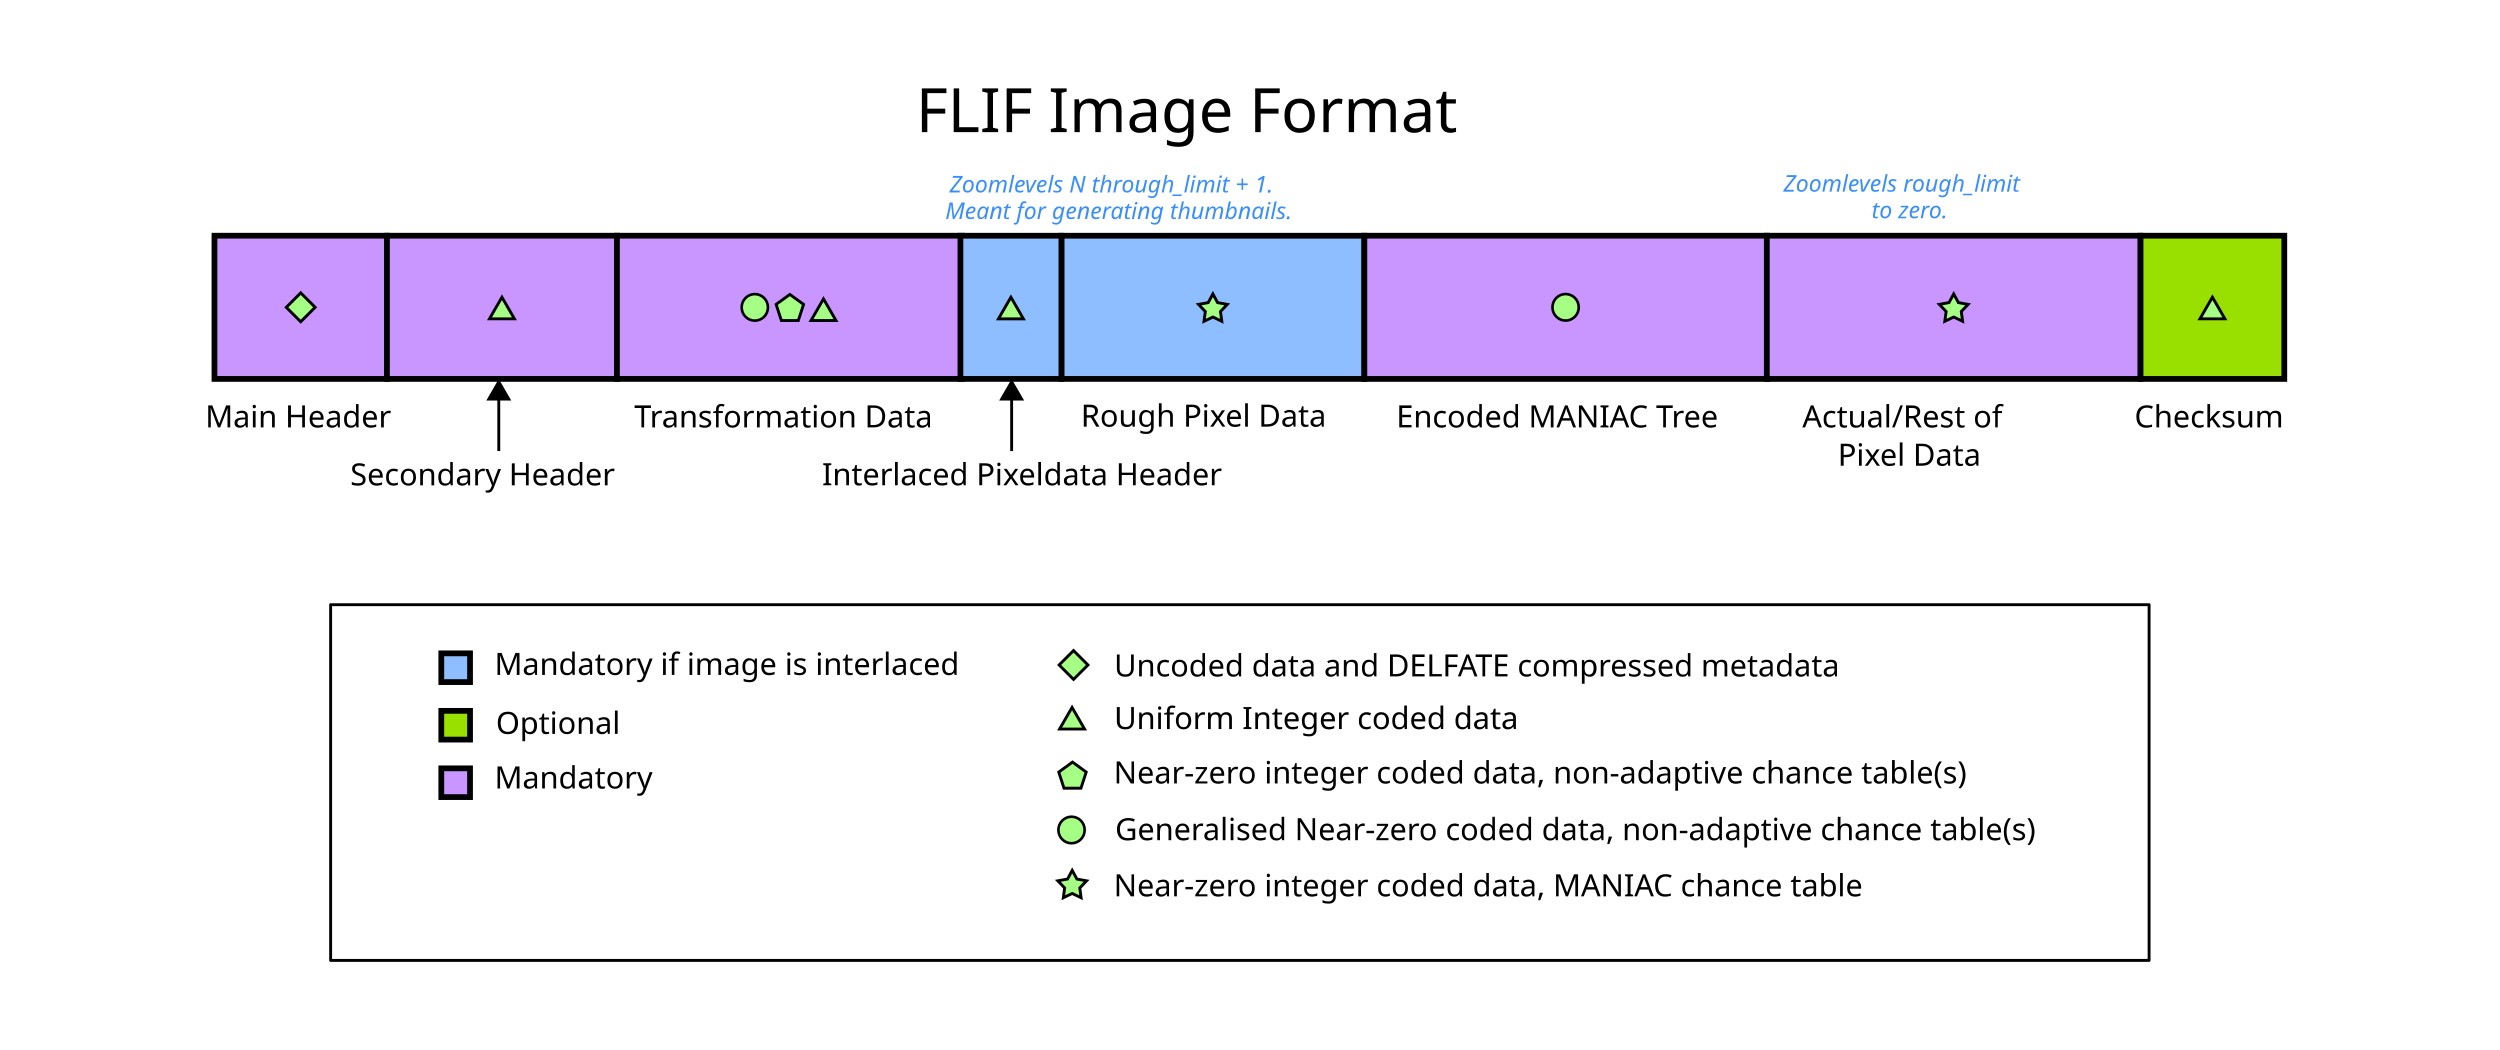
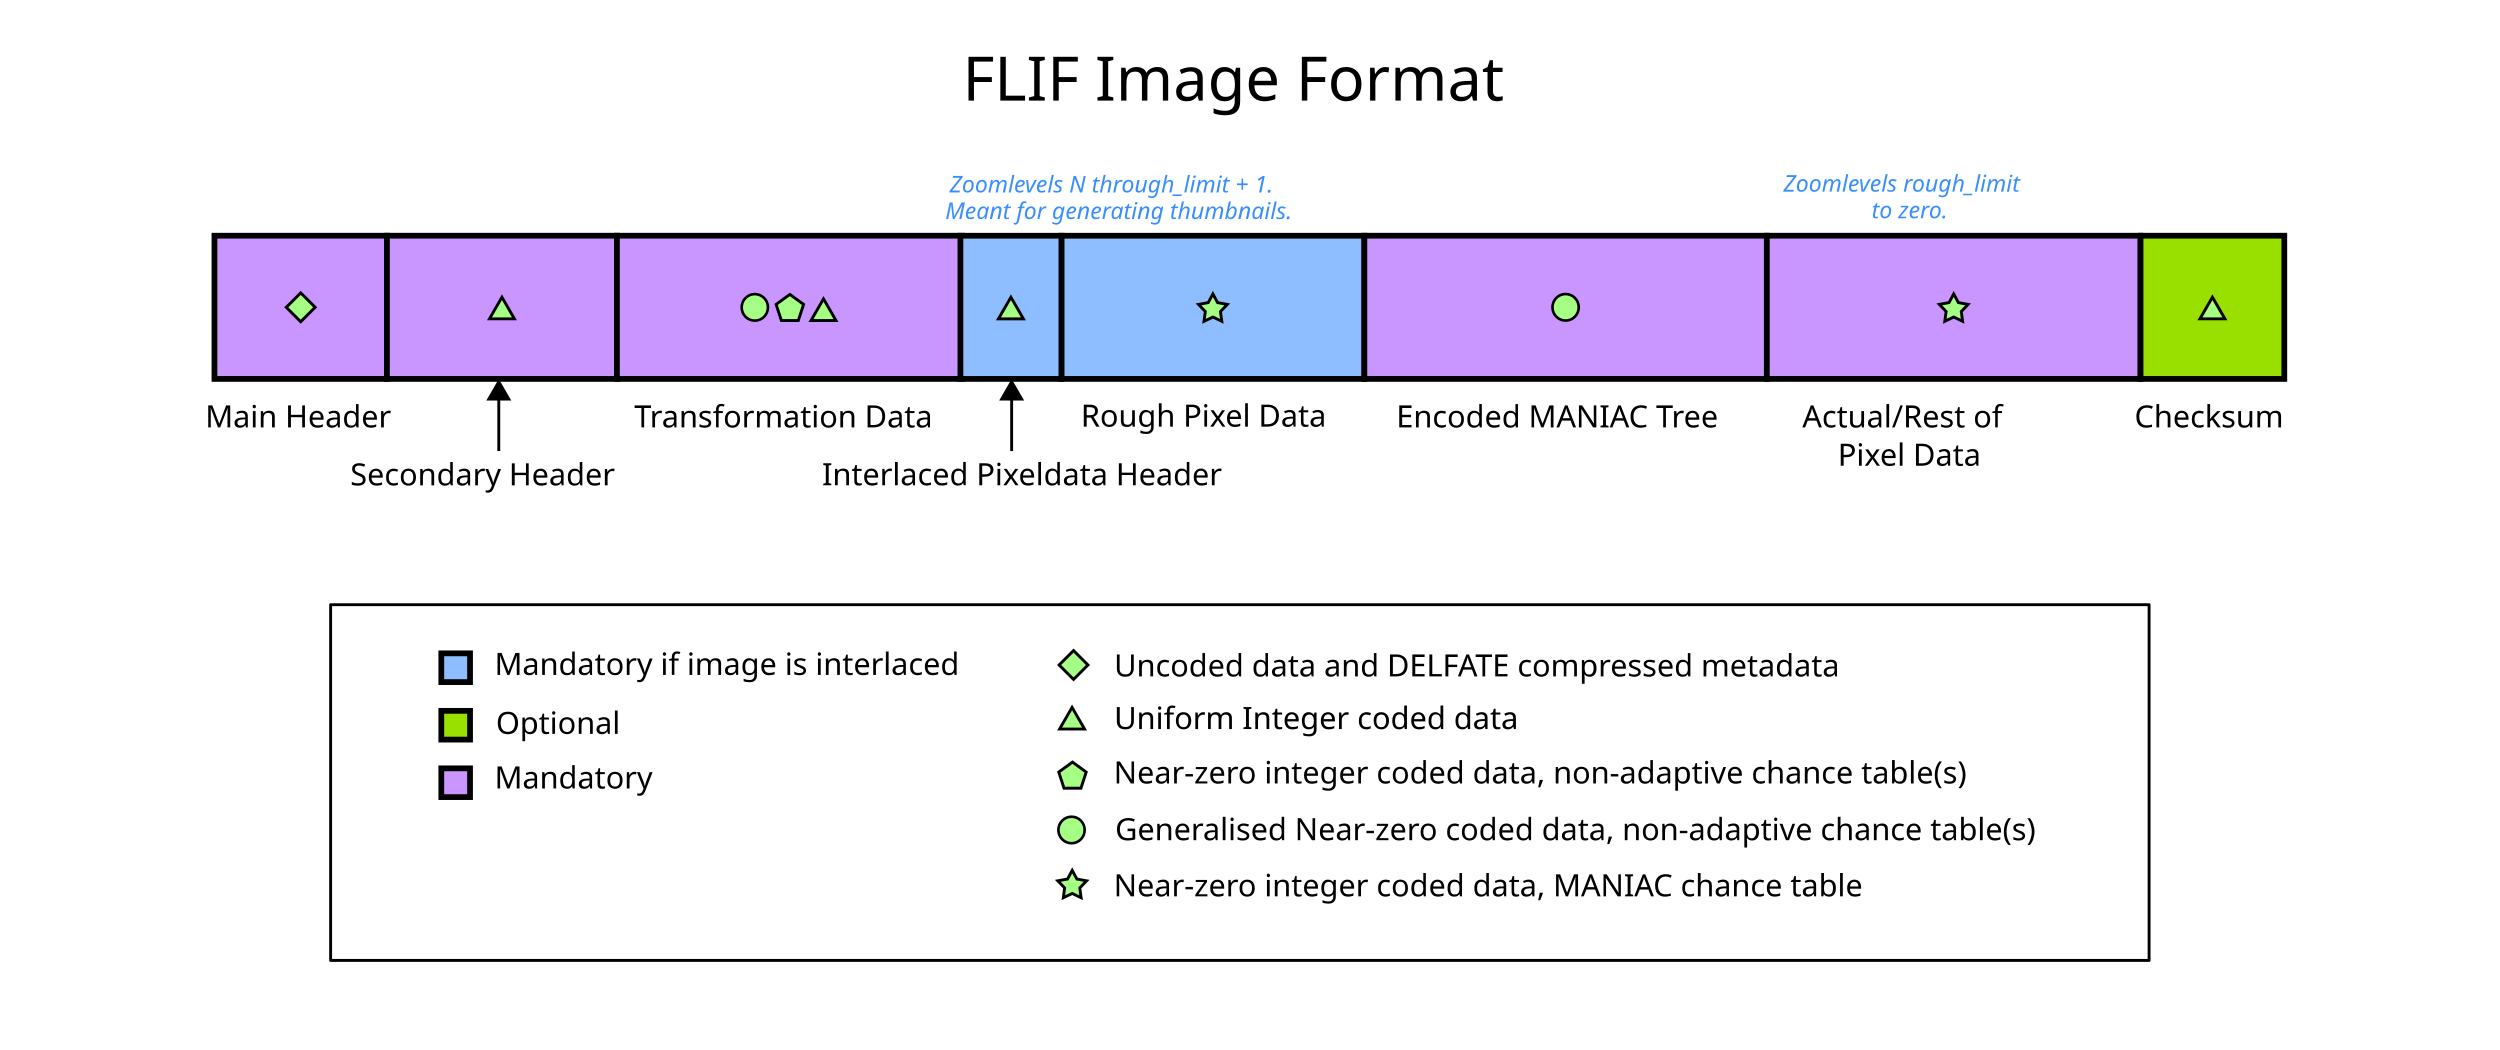
<svg xmlns="http://www.w3.org/2000/svg" xmlns:xlink="http://www.w3.org/1999/xlink" width="293.509mm" height="123.191mm" viewBox="0 0 528.316 221.744" version="1.1" id="svg8">
  <defs id="defs2">
    <pattern xlink:href="#Strips1_1" id="pattern2413" patternTransform="scale(1.322917,3.3125)" />
    <pattern id="Strips1_1" patternTransform="translate(0,0) scale(10,10)" height="1" width="2" patternUnits="userSpaceOnUse">
      <rect id="rect1691" height="2" width="1" y="-0.5" x="0" style="fill:black;stroke:none" />
    </pattern>
  </defs>
  <g id="layer1" transform="translate(62.8376,18.00358)">
    <flowRoot xml:space="preserve" id="flowRoot882" style="font-style:normal;font-variant:normal;font-weight:normal;font-stretch:normal;font-size:10.667px;line-height:125%;font-family:sans-serif;-inkscape-font-specification:sans-serif;letter-spacing:0px;word-spacing:0px;fill:#000000;fill-opacity:1;stroke:none;stroke-width:1px;stroke-linecap:butt;stroke-linejoin:miter;stroke-opacity:1">
      <flowRegion id="flowRegion884">
        <rect id="rect886" width="430" height="130" x="190" y="772.52" />
      </flowRegion>
      <flowPara id="flowPara888" />
    </flowRoot>
    <flowRoot xml:space="preserve" id="flowRoot2507" style="font-style:normal;font-variant:normal;font-weight:normal;font-stretch:normal;font-size:10.667px;line-height:125%;font-family:sans-serif;-inkscape-font-specification:sans-serif;letter-spacing:0px;word-spacing:0px;fill:#000000;fill-opacity:1;stroke:none;stroke-width:1px;stroke-linecap:butt;stroke-linejoin:miter;stroke-opacity:1">
      <flowRegion id="flowRegion2509">
        <rect id="rect2511" width="490" height="100" x="280" y="212.52" />
      </flowRegion>
      <flowPara id="flowPara2513" />
    </flowRoot>
    <g id="g988" transform="matrix(2.304518,0,0,2.304518,-42.79574,-10.19417)">
      <g id="g1072">
        <g id="g7810">
-           <text id="text821" y="8.73" x="75.292" style="font-style:normal;font-variant:normal;font-weight:normal;font-stretch:normal;font-size:5.624px;line-height:125%;font-family:sans-serif;-inkscape-font-specification:sans-serif;letter-spacing:0px;word-spacing:0px;fill:#000000;fill-opacity:1;stroke:none;stroke-width:0.527px;stroke-linecap:butt;stroke-linejoin:miter;stroke-opacity:1" xml:space="preserve">
-             <tspan style="stroke-width:0.527px" y="8.73" x="75.292" id="tspan819">FLIF Image Format</tspan>
+           <text id="text821" y="5.836" x="79.569" style="font-style:normal;font-variant:normal;font-weight:normal;font-stretch:normal;font-size:5.624px;line-height:125%;font-family:sans-serif;-inkscape-font-specification:sans-serif;letter-spacing:0px;word-spacing:0px;fill:#000000;fill-opacity:1;stroke:none;stroke-width:0.527px;stroke-linecap:butt;stroke-linejoin:miter;stroke-opacity:1" xml:space="preserve">
+             <tspan style="stroke-width:0.527px" y="5.836" x="79.569" id="tspan819">FLIF Image Format</tspan>
          </text>
          <text id="text841" y="35.805" x="10.132" style="font-style:normal;font-variant:normal;font-weight:normal;font-stretch:normal;font-size:2.812px;line-height:125%;font-family:sans-serif;-inkscape-font-specification:sans-serif;letter-spacing:0px;word-spacing:0px;fill:#000000;fill-opacity:1;stroke:none;stroke-width:0.527px;stroke-linecap:butt;stroke-linejoin:miter;stroke-opacity:1;image-rendering:auto" xml:space="preserve">
            <tspan style="font-size:2.812px;stroke-width:0.527px" y="35.805" x="10.132" id="tspan839">Main Header</tspan>
          </text>
          <text id="text856" y="41.114" x="23.422" style="font-style:normal;font-variant:normal;font-weight:normal;font-stretch:normal;font-size:2.812px;line-height:125%;font-family:sans-serif;-inkscape-font-specification:sans-serif;letter-spacing:0px;word-spacing:0px;fill:#000000;fill-opacity:1;stroke:none;stroke-width:0.527px;stroke-linecap:butt;stroke-linejoin:miter;stroke-opacity:1" xml:space="preserve">
            <tspan id="tspan858" style="font-size:2.812px;stroke-width:0.527px" y="41.114" x="23.422">Secondary Header</tspan>
          </text>
          <text id="text864" y="35.805" x="49.464" style="font-style:normal;font-variant:normal;font-weight:normal;font-stretch:normal;font-size:2.812px;line-height:125%;font-family:sans-serif;-inkscape-font-specification:sans-serif;letter-spacing:0px;word-spacing:0px;fill:#000000;fill-opacity:1;stroke:none;stroke-width:0.527px;stroke-linecap:butt;stroke-linejoin:miter;stroke-opacity:1" xml:space="preserve">
            <tspan style="font-size:2.812px;stroke-width:0.527px" y="35.805" x="49.464" id="tspan862">Transformation Data</tspan>
          </text>
          <text id="text868" y="35.736" x="90.422" style="font-style:normal;font-variant:normal;font-weight:normal;font-stretch:normal;font-size:2.812px;line-height:125%;font-family:sans-serif;-inkscape-font-specification:sans-serif;letter-spacing:0px;word-spacing:0px;fill:#000000;fill-opacity:1;stroke:none;stroke-width:0.527px;stroke-linecap:butt;stroke-linejoin:miter;stroke-opacity:1" xml:space="preserve">
            <tspan style="font-size:2.812px;stroke-width:0.527px" y="35.736" x="90.422" id="tspan866">Rough Pixel Data </tspan>
          </text>
          <text id="text872" y="35.805" x="119.352" style="font-style:normal;font-variant:normal;font-weight:normal;font-stretch:normal;font-size:2.812px;line-height:125%;font-family:sans-serif;-inkscape-font-specification:sans-serif;letter-spacing:0px;word-spacing:0px;fill:#000000;fill-opacity:1;stroke:none;stroke-width:0.527px;stroke-linecap:butt;stroke-linejoin:miter;stroke-opacity:1" xml:space="preserve">
            <tspan style="font-size:2.812px;stroke-width:0.527px" y="35.805" x="119.352" id="tspan870">Encoded MANIAC Tree</tspan>
          </text>
          <text id="text876" y="35.805" x="170.42" style="font-style:normal;font-variant:normal;font-weight:normal;font-stretch:normal;font-size:2.812px;line-height:125%;font-family:sans-serif;-inkscape-font-specification:sans-serif;text-align:center;letter-spacing:0px;word-spacing:0px;text-anchor:middle;fill:#000000;fill-opacity:1;stroke:none;stroke-width:0.527px;stroke-linecap:butt;stroke-linejoin:miter;stroke-opacity:1" xml:space="preserve">
            <tspan style="font-size:2.812px;text-align:center;text-anchor:middle;stroke-width:0.527px" y="35.805" x="170.868" id="tspan874">Actual/Rest of </tspan>
            <tspan id="tspan1473" style="font-size:2.812px;text-align:center;text-anchor:middle;stroke-width:0.527px" y="39.32" x="170.42">Pixel Data</tspan>
          </text>
          <text id="text880" y="35.805" x="187.039" style="font-style:normal;font-variant:normal;font-weight:normal;font-stretch:normal;font-size:2.812px;line-height:125%;font-family:sans-serif;-inkscape-font-specification:sans-serif;letter-spacing:0px;word-spacing:0px;fill:#000000;fill-opacity:1;stroke:none;stroke-width:0.527px;stroke-linecap:butt;stroke-linejoin:miter;stroke-opacity:1" xml:space="preserve">
            <tspan style="font-size:2.812px;stroke-width:0.527px" y="35.805" x="187.039" id="tspan878">Checksum</tspan>
          </text>
          <path id="rect890" d="m 10.969,18.226 h 15.817 v 13.133 H 10.969 Z" style="fill:#c996ff;fill-opacity:1;stroke:#000000;stroke-width:0.527;stroke-linecap:square;stroke-linejoin:miter;stroke-miterlimit:4;stroke-dasharray:none;stroke-dashoffset:0;stroke-opacity:1" />
          <path id="rect897" d="M 26.786,18.226 H 47.876 V 31.358 H 26.786 Z" style="fill:#c996ff;fill-opacity:1;stroke:#000000;stroke-width:0.527;stroke-linecap:square;stroke-linejoin:miter;stroke-miterlimit:4;stroke-dasharray:none;stroke-dashoffset:0;stroke-opacity:1" />
          <path id="rect899" d="M 47.876,18.226 H 79.51 V 31.358 H 47.876 Z" style="fill:#c996ff;fill-opacity:1;stroke:#000000;stroke-width:0.527;stroke-linecap:square;stroke-linejoin:miter;stroke-miterlimit:4;stroke-dasharray:none;stroke-dashoffset:0;stroke-opacity:1" />
          <path id="rect901" d="M 88.635,18.228 H 116.417 V 31.358 H 88.635 Z" style="fill:#8ebeff;fill-opacity:1;stroke:#000000;stroke-width:0.527;stroke-linecap:square;stroke-linejoin:miter;stroke-miterlimit:4;stroke-dasharray:none;stroke-dashoffset:0;stroke-opacity:1" />
          <path id="rect903" d="m 116.417,18.226 h 36.907 v 13.133 h -36.907 z" style="fill:#c996ff;fill-opacity:1;stroke:#000000;stroke-width:0.527;stroke-linecap:square;stroke-linejoin:miter;stroke-miterlimit:4;stroke-dasharray:none;stroke-dashoffset:0;stroke-opacity:1" />
          <path id="rect905" d="m 153.323,18.226 h 34.27 v 13.133 h -34.27 z" style="fill:#c996ff;fill-opacity:1;stroke:#000000;stroke-width:0.527;stroke-linecap:square;stroke-linejoin:miter;stroke-miterlimit:4;stroke-dasharray:none;stroke-dashoffset:0;stroke-opacity:1" />
          <path id="rect907" d="m 187.594,18.226 h 13.181 v 13.133 h -13.181 z" style="fill:#99df00;fill-opacity:1;stroke:#000000;stroke-width:0.527;stroke-linecap:square;stroke-linejoin:miter;stroke-miterlimit:4;stroke-dasharray:none;stroke-dashoffset:0;stroke-opacity:1" />
          <path id="rect2720" d="m 79.375,18.228 h 9.26 V 31.358 H 79.375 Z" style="fill:#8ebeff;fill-opacity:1;stroke:#000000;stroke-width:0.527;stroke-linecap:square;stroke-linejoin:miter;stroke-miterlimit:4;stroke-dasharray:none;stroke-dashoffset:0;stroke-opacity:1" />
          <text id="text868-9" y="41.106" x="66.687" style="font-style:normal;font-variant:normal;font-weight:normal;font-stretch:normal;font-size:2.812px;line-height:125%;font-family:sans-serif;-inkscape-font-specification:sans-serif;letter-spacing:0px;word-spacing:0px;fill:#000000;fill-opacity:1;stroke:none;stroke-width:0.527px;stroke-linecap:butt;stroke-linejoin:miter;stroke-opacity:1" xml:space="preserve">
            <tspan style="font-size:2.812px;stroke-width:0.527px" y="41.106" x="66.687" id="tspan866-3">Interlaced Pixeldata Header</tspan>
          </text>
          <g transform="translate(-0.5953125,-11.64167)" id="g2773">
            <g transform="translate(-1.322919,-15.875)" id="g2777">
              <path id="path2759" d="m 85.99,65.49 -3e-6,-5.292" style="fill:none;fill-rule:evenodd;stroke:#000000;stroke-width:0.265px;stroke-linecap:butt;stroke-linejoin:miter;stroke-opacity:1" />
              <path id="path2763" d="m 85.99,58.875 1.146,1.984 h -2.291 z" style="fill:#000000;fill-opacity:1;stroke:none;stroke-width:0.527;stroke-linecap:square;stroke-linejoin:miter;stroke-miterlimit:4;stroke-dasharray:none;stroke-dashoffset:0;stroke-opacity:1" />
            </g>
          </g>
          <g id="g2773-6" transform="translate(-47.625,-11.64167)">
            <g transform="translate(-1.322919,-15.875)" id="g2777-0">
              <path id="path2759-6" d="m 85.99,65.49 -3e-6,-5.292" style="fill:none;fill-rule:evenodd;stroke:#000000;stroke-width:0.265px;stroke-linecap:butt;stroke-linejoin:miter;stroke-opacity:1" />
              <path id="path2763-2" d="m 85.99,58.875 1.146,1.984 h -2.291 z" style="fill:#000000;fill-opacity:1;stroke:none;stroke-width:0.527;stroke-linecap:square;stroke-linejoin:miter;stroke-miterlimit:4;stroke-dasharray:none;stroke-dashoffset:0;stroke-opacity:1" />
            </g>
          </g>
          <path d="m 18.878,26.115 -1.323,-1.323 1.323,-1.323 1.323,1.323 z" id="path2419-6" style="fill:#a4ff84;fill-opacity:1;stroke:#000000;stroke-width:0.265;stroke-linecap:square;stroke-linejoin:miter;stroke-miterlimit:4;stroke-dasharray:none;stroke-dashoffset:0;stroke-opacity:1" />
          <path d="m 37.331,23.866 1.146,1.984 -2.291,0 z" id="path2415-1" style="fill:#a4ff84;fill-opacity:1;stroke:#000000;stroke-width:0.265;stroke-linecap:square;stroke-linejoin:miter;stroke-miterlimit:4;stroke-dasharray:none;stroke-dashoffset:0;stroke-opacity:1" />
          <path d="m 84.005,23.867 1.146,1.984 -2.291,0 z" id="path2415-9" style="fill:#a4ff84;fill-opacity:1;stroke:#000000;stroke-width:0.265;stroke-linecap:square;stroke-linejoin:miter;stroke-miterlimit:4;stroke-dasharray:none;stroke-dashoffset:0;stroke-opacity:1" />
          <path d="m 102.526,23.564 0.429,0.798 0.892,0.162 -0.626,0.655 0.122,0.898 -0.816,-0.393 -0.816,0.393 0.122,-0.898 -0.626,-0.655 0.892,-0.162 z" id="path2427-0" style="fill:#a4ff84;fill-opacity:1;stroke:#000000;stroke-width:0.265;stroke-linecap:square;stroke-linejoin:miter;stroke-miterlimit:4;stroke-dasharray:none;stroke-dashoffset:0;stroke-opacity:1" />
          <path d="m 170.459,23.562 0.429,0.798 0.892,0.162 -0.626,0.655 0.122,0.898 -0.816,-0.393 -0.816,0.393 0.122,-0.898 -0.626,-0.655 0.892,-0.162 z" id="path2427-2" style="fill:#a4ff84;fill-opacity:1;stroke:#000000;stroke-width:0.265;stroke-linecap:square;stroke-linejoin:miter;stroke-miterlimit:4;stroke-dasharray:none;stroke-dashoffset:0;stroke-opacity:1" />
          <path d="m 194.184,23.866 1.146,1.984 -2.291,0 z" id="path2415-3" style="fill:#a4ff84;fill-opacity:1;stroke:#000000;stroke-width:0.265;stroke-linecap:square;stroke-linejoin:miter;stroke-miterlimit:4;stroke-dasharray:none;stroke-dashoffset:0;stroke-opacity:1" />
          <ellipse ry="1.217" rx="1.205" cy="24.792" cx="134.87" id="path2487-7" style="fill:#a4ff84;fill-opacity:1;stroke:#000000;stroke-width:0.242;stroke-linecap:square;stroke-linejoin:miter;stroke-miterlimit:4;stroke-dasharray:none;stroke-dashoffset:0;stroke-opacity:1" />
          <g id="g1439">
            <g id="g1471">
              <g transform="translate(-5.226004)" id="g1060">
                <g id="g1015" transform="translate(1.081564,0.180258)">
                  <rect y="56.344" x="35.915" height="2.636" width="2.636" id="rect909" style="fill:#8ebeff;fill-opacity:1;stroke:#000000;stroke-width:0.527;stroke-linecap:square;stroke-linejoin:miter;stroke-miterlimit:4;stroke-dasharray:none;stroke-dashoffset:0;stroke-opacity:1" />
                  <rect y="61.617" x="35.915" height="2.636" width="2.636" id="rect911" style="fill:#99df00;fill-opacity:1;stroke:#000000;stroke-width:0.527;stroke-linecap:square;stroke-linejoin:miter;stroke-miterlimit:4;stroke-dasharray:none;stroke-dashoffset:0;stroke-opacity:1" />
                  <rect y="66.889" x="35.915" height="2.636" width="2.636" id="rect913" style="fill:#c996ff;fill-opacity:1;stroke:#000000;stroke-width:0.527;stroke-linecap:square;stroke-linejoin:miter;stroke-miterlimit:4;stroke-dasharray:none;stroke-dashoffset:0;stroke-opacity:1" />
                  <text id="text917" y="58.321" x="40.805" style="font-style:normal;font-variant:normal;font-weight:normal;font-stretch:normal;font-size:5.624px;line-height:125%;font-family:sans-serif;-inkscape-font-specification:sans-serif;letter-spacing:0px;word-spacing:0px;fill:#000000;fill-opacity:1;stroke:none;stroke-width:0.527px;stroke-linecap:butt;stroke-linejoin:miter;stroke-opacity:1" xml:space="preserve">
                    <tspan style="font-size:2.812px;stroke-width:0.527px" y="58.321" x="40.805" id="tspan915">Mandatory if image is interlaced</tspan>
                  </text>
                  <text id="text917-3" y="63.726" x="40.923" style="font-style:normal;font-variant:normal;font-weight:normal;font-stretch:normal;font-size:5.624px;line-height:125%;font-family:sans-serif;-inkscape-font-specification:sans-serif;letter-spacing:0px;word-spacing:0px;fill:#000000;fill-opacity:1;stroke:none;stroke-width:0.527px;stroke-linecap:butt;stroke-linejoin:miter;stroke-opacity:1" xml:space="preserve">
                    <tspan style="font-size:2.812px;stroke-width:0.527px" y="63.726" x="40.923" id="tspan915-6">Optional</tspan>
                  </text>
                  <text id="text939" y="68.734" x="40.805" style="font-style:normal;font-variant:normal;font-weight:normal;font-stretch:normal;font-size:5.624px;line-height:125%;font-family:sans-serif;-inkscape-font-specification:sans-serif;letter-spacing:0px;word-spacing:0px;fill:#000000;fill-opacity:1;stroke:none;stroke-width:0.527px;stroke-linecap:butt;stroke-linejoin:miter;stroke-opacity:1" xml:space="preserve">
                    <tspan style="font-size:2.812px;stroke-width:0.527px" y="68.734" x="40.805" id="tspan937">Mandatory</tspan>
                  </text>
                </g>
                <g id="g1032">
                  <path d="m 94.973,58.914 -1.323,-1.323 1.323,-1.323 1.323,1.323 z" id="path2419" style="fill:#a4ff84;fill-opacity:1;stroke:#000000;stroke-width:0.265;stroke-linecap:square;stroke-linejoin:miter;stroke-miterlimit:4;stroke-dasharray:none;stroke-dashoffset:0;stroke-opacity:1" />
                  <text id="text917-3-5" y="58.639" x="98.698" style="font-style:normal;font-variant:normal;font-weight:normal;font-stretch:normal;font-size:5.624px;line-height:125%;font-family:sans-serif;-inkscape-font-specification:sans-serif;letter-spacing:0px;word-spacing:0px;fill:#000000;fill-opacity:1;stroke:none;stroke-width:0.527px;stroke-linecap:butt;stroke-linejoin:miter;stroke-opacity:1" xml:space="preserve">
                    <tspan style="font-size:2.812px;stroke-width:0.527px" y="58.639" x="98.698" id="tspan915-6-6">Uncoded data and DELFATE compressed metadata</tspan>
                  </text>
                  <path d="m 94.838,61.48 1.146,1.984 -2.291,0 z" id="path2415" style="fill:#a4ff84;fill-opacity:1;stroke:#000000;stroke-width:0.265;stroke-linecap:square;stroke-linejoin:miter;stroke-miterlimit:4;stroke-dasharray:none;stroke-dashoffset:0;stroke-opacity:1" />
                  <text id="text2469" y="63.466" x="98.697" style="font-style:normal;font-variant:normal;font-weight:normal;font-stretch:normal;font-size:2.822px;line-height:125%;font-family:sans-serif;-inkscape-font-specification:sans-serif;letter-spacing:0px;word-spacing:0px;fill:#000000;fill-opacity:1;stroke:none;stroke-width:0.265px;stroke-linecap:butt;stroke-linejoin:miter;stroke-opacity:1" xml:space="preserve">
                    <tspan style="stroke-width:0.265px" y="63.466" x="98.697" id="tspan2467">Uniform Integer coded data</tspan>
                  </text>
                  <path d="m 94.877,66.497 1.258,0.914 -0.481,1.479 -1.555,0 -0.481,-1.479 z" id="path2437" style="fill:#a4ff84;fill-opacity:1;stroke:#000000;stroke-width:0.265;stroke-linecap:square;stroke-linejoin:miter;stroke-miterlimit:4;stroke-dasharray:none;stroke-dashoffset:0;stroke-opacity:1" />
                  <text id="text917-3-2" y="68.454" x="98.666" style="font-style:normal;font-variant:normal;font-weight:normal;font-stretch:normal;font-size:5.624px;line-height:125%;font-family:sans-serif;-inkscape-font-specification:sans-serif;letter-spacing:0px;word-spacing:0px;fill:#000000;fill-opacity:1;stroke:none;stroke-width:0.527px;stroke-linecap:butt;stroke-linejoin:miter;stroke-opacity:1" xml:space="preserve">
                    <tspan style="font-size:2.812px;stroke-width:0.527px" y="68.454" x="98.666" id="tspan915-6-9">Near-zero integer coded data, non-adaptive chance table(s)</tspan>
                  </text>
                  <path d="m 94.851,76.422 0.429,0.798 0.892,0.162 -0.626,0.655 0.122,0.898 -0.816,-0.393 -0.816,0.393 0.122,-0.898 -0.626,-0.655 0.892,-0.162 z" id="path2427" style="fill:#a4ff84;fill-opacity:1;stroke:#000000;stroke-width:0.265;stroke-linecap:square;stroke-linejoin:miter;stroke-miterlimit:4;stroke-dasharray:none;stroke-dashoffset:0;stroke-opacity:1" />
                  <text id="text917-3-1" y="78.802" x="98.666" style="font-style:normal;font-variant:normal;font-weight:normal;font-stretch:normal;font-size:5.624px;line-height:125%;font-family:sans-serif;-inkscape-font-specification:sans-serif;letter-spacing:0px;word-spacing:0px;fill:#000000;fill-opacity:1;stroke:none;stroke-width:0.527px;stroke-linecap:butt;stroke-linejoin:miter;stroke-opacity:1" xml:space="preserve">
                    <tspan style="font-size:2.812px;stroke-width:0.527px" y="78.802" x="98.666" id="tspan915-6-2">Near-zero integer coded data, MANIAC chance table</tspan>
                  </text>
                  <ellipse ry="1.217" rx="1.205" cy="72.721" cx="94.79" id="path2487" style="fill:#a4ff84;fill-opacity:1;stroke:#000000;stroke-width:0.242;stroke-linecap:square;stroke-linejoin:miter;stroke-miterlimit:4;stroke-dasharray:none;stroke-dashoffset:0;stroke-opacity:1" />
                  <text id="text917-3-5-7" y="73.66" x="98.784" style="font-style:normal;font-variant:normal;font-weight:normal;font-stretch:normal;font-size:5.624px;line-height:125%;font-family:sans-serif;-inkscape-font-specification:sans-serif;letter-spacing:0px;word-spacing:0px;fill:#000000;fill-opacity:1;stroke:none;stroke-width:0.527px;stroke-linecap:butt;stroke-linejoin:miter;stroke-opacity:1" xml:space="preserve">
                    <tspan style="font-size:2.812px;stroke-width:0.527px" y="73.66" x="98.784" id="tspan915-6-6-0">Generalised Near-zero coded data, non-adaptive chance table(s)</tspan>
                  </text>
                </g>
              </g>
              <rect y="52.061" x="21.622" height="32.621" width="166.755" id="rect902" style="fill:none;fill-opacity:0.143;stroke:#000000;stroke-width:0.265;stroke-linecap:square;stroke-linejoin:round;stroke-miterlimit:4;stroke-dasharray:none;stroke-dashoffset:0;stroke-opacity:1" />
            </g>
          </g>
          <g transform="translate(1.562573,0.0507135)" id="g1409">
            <path style="fill:#a4ff84;fill-opacity:1;stroke:#000000;stroke-width:0.265;stroke-linecap:square;stroke-linejoin:miter;stroke-miterlimit:4;stroke-dasharray:none;stroke-dashoffset:0;stroke-opacity:1" id="path2415-8" d="m 65.255,23.969 1.146,1.984 -2.291,0 z" />
            <path style="fill:#a4ff84;fill-opacity:1;stroke:#000000;stroke-width:0.265;stroke-linecap:square;stroke-linejoin:miter;stroke-miterlimit:4;stroke-dasharray:none;stroke-dashoffset:0;stroke-opacity:1" id="path2437-7" d="m 62.17,23.56 1.258,0.914 -0.481,1.479 -1.555,0 -0.481,-1.479 z" />
            <ellipse style="fill:#a4ff84;fill-opacity:1;stroke:#000000;stroke-width:0.242;stroke-linecap:square;stroke-linejoin:miter;stroke-miterlimit:4;stroke-dasharray:none;stroke-dashoffset:0;stroke-opacity:1" id="path2487-3" cx="58.958" cy="24.747" rx="1.205" ry="1.217" />
          </g>
          <text id="text1477" y="14.254" x="97.92" style="font-style:normal;font-variant:normal;font-weight:normal;font-stretch:normal;font-size:2.822px;line-height:2.117px;font-family:'Eden Mills';-inkscape-font-specification:'Eden Mills';letter-spacing:0px;word-spacing:0px;fill:#8ebeff;fill-opacity:1;stroke:none;stroke-width:0.265px;stroke-linecap:butt;stroke-linejoin:miter;stroke-opacity:1" xml:space="preserve">
            <tspan id="tspan1487" style="font-style:italic;font-variant:normal;font-weight:normal;font-stretch:normal;font-size:2.117px;line-height:2.117px;font-family:sans-serif;-inkscape-font-specification:'sans-serif Italic';text-align:center;text-anchor:middle;fill:#398eff;fill-opacity:1;stroke-width:0.265px" y="14.254" x="98.257">Zoomlevels N through_limit + 1. </tspan>
            <tspan id="tspan1516" style="font-style:italic;font-variant:normal;font-weight:normal;font-stretch:normal;font-size:2.117px;line-height:2.117px;font-family:sans-serif;-inkscape-font-specification:'sans-serif Italic';text-align:center;text-anchor:middle;fill:#398eff;fill-opacity:1;stroke-width:0.265px" y="16.692" x="97.92">Meant for generating thumbnails.</tspan>
          </text>
          <text id="text1477-6" y="14.185" x="170.45" style="font-style:normal;font-variant:normal;font-weight:normal;font-stretch:normal;font-size:2.822px;line-height:2.117px;font-family:'Eden Mills';-inkscape-font-specification:'Eden Mills';letter-spacing:0px;word-spacing:0px;fill:#8ebeff;fill-opacity:1;stroke:none;stroke-width:0.527;stroke-linecap:butt;stroke-linejoin:miter;stroke-miterlimit:4;stroke-dasharray:none;stroke-opacity:1" xml:space="preserve">
            <tspan id="tspan1487-5" style="font-style:italic;font-variant:normal;font-weight:normal;font-stretch:normal;font-size:2.117px;line-height:2.117px;font-family:sans-serif;-inkscape-font-specification:'sans-serif Italic';text-align:center;text-anchor:middle;fill:#398eff;fill-opacity:1;stroke-width:0.527;stroke-miterlimit:4;stroke-dasharray:none" y="14.185" x="170.45">Zoomlevels rough_limit</tspan>
            <tspan id="tspan1512" style="font-style:italic;font-variant:normal;font-weight:normal;font-stretch:normal;font-size:2.117px;line-height:2.117px;font-family:sans-serif;-inkscape-font-specification:'sans-serif Italic';text-align:center;text-anchor:middle;fill:#398eff;fill-opacity:1;stroke-width:0.527;stroke-miterlimit:4;stroke-dasharray:none" y="16.623" x="170.45">to zero.</tspan>
          </text>
        </g>
      </g>
    </g>
  </g>
</svg>
